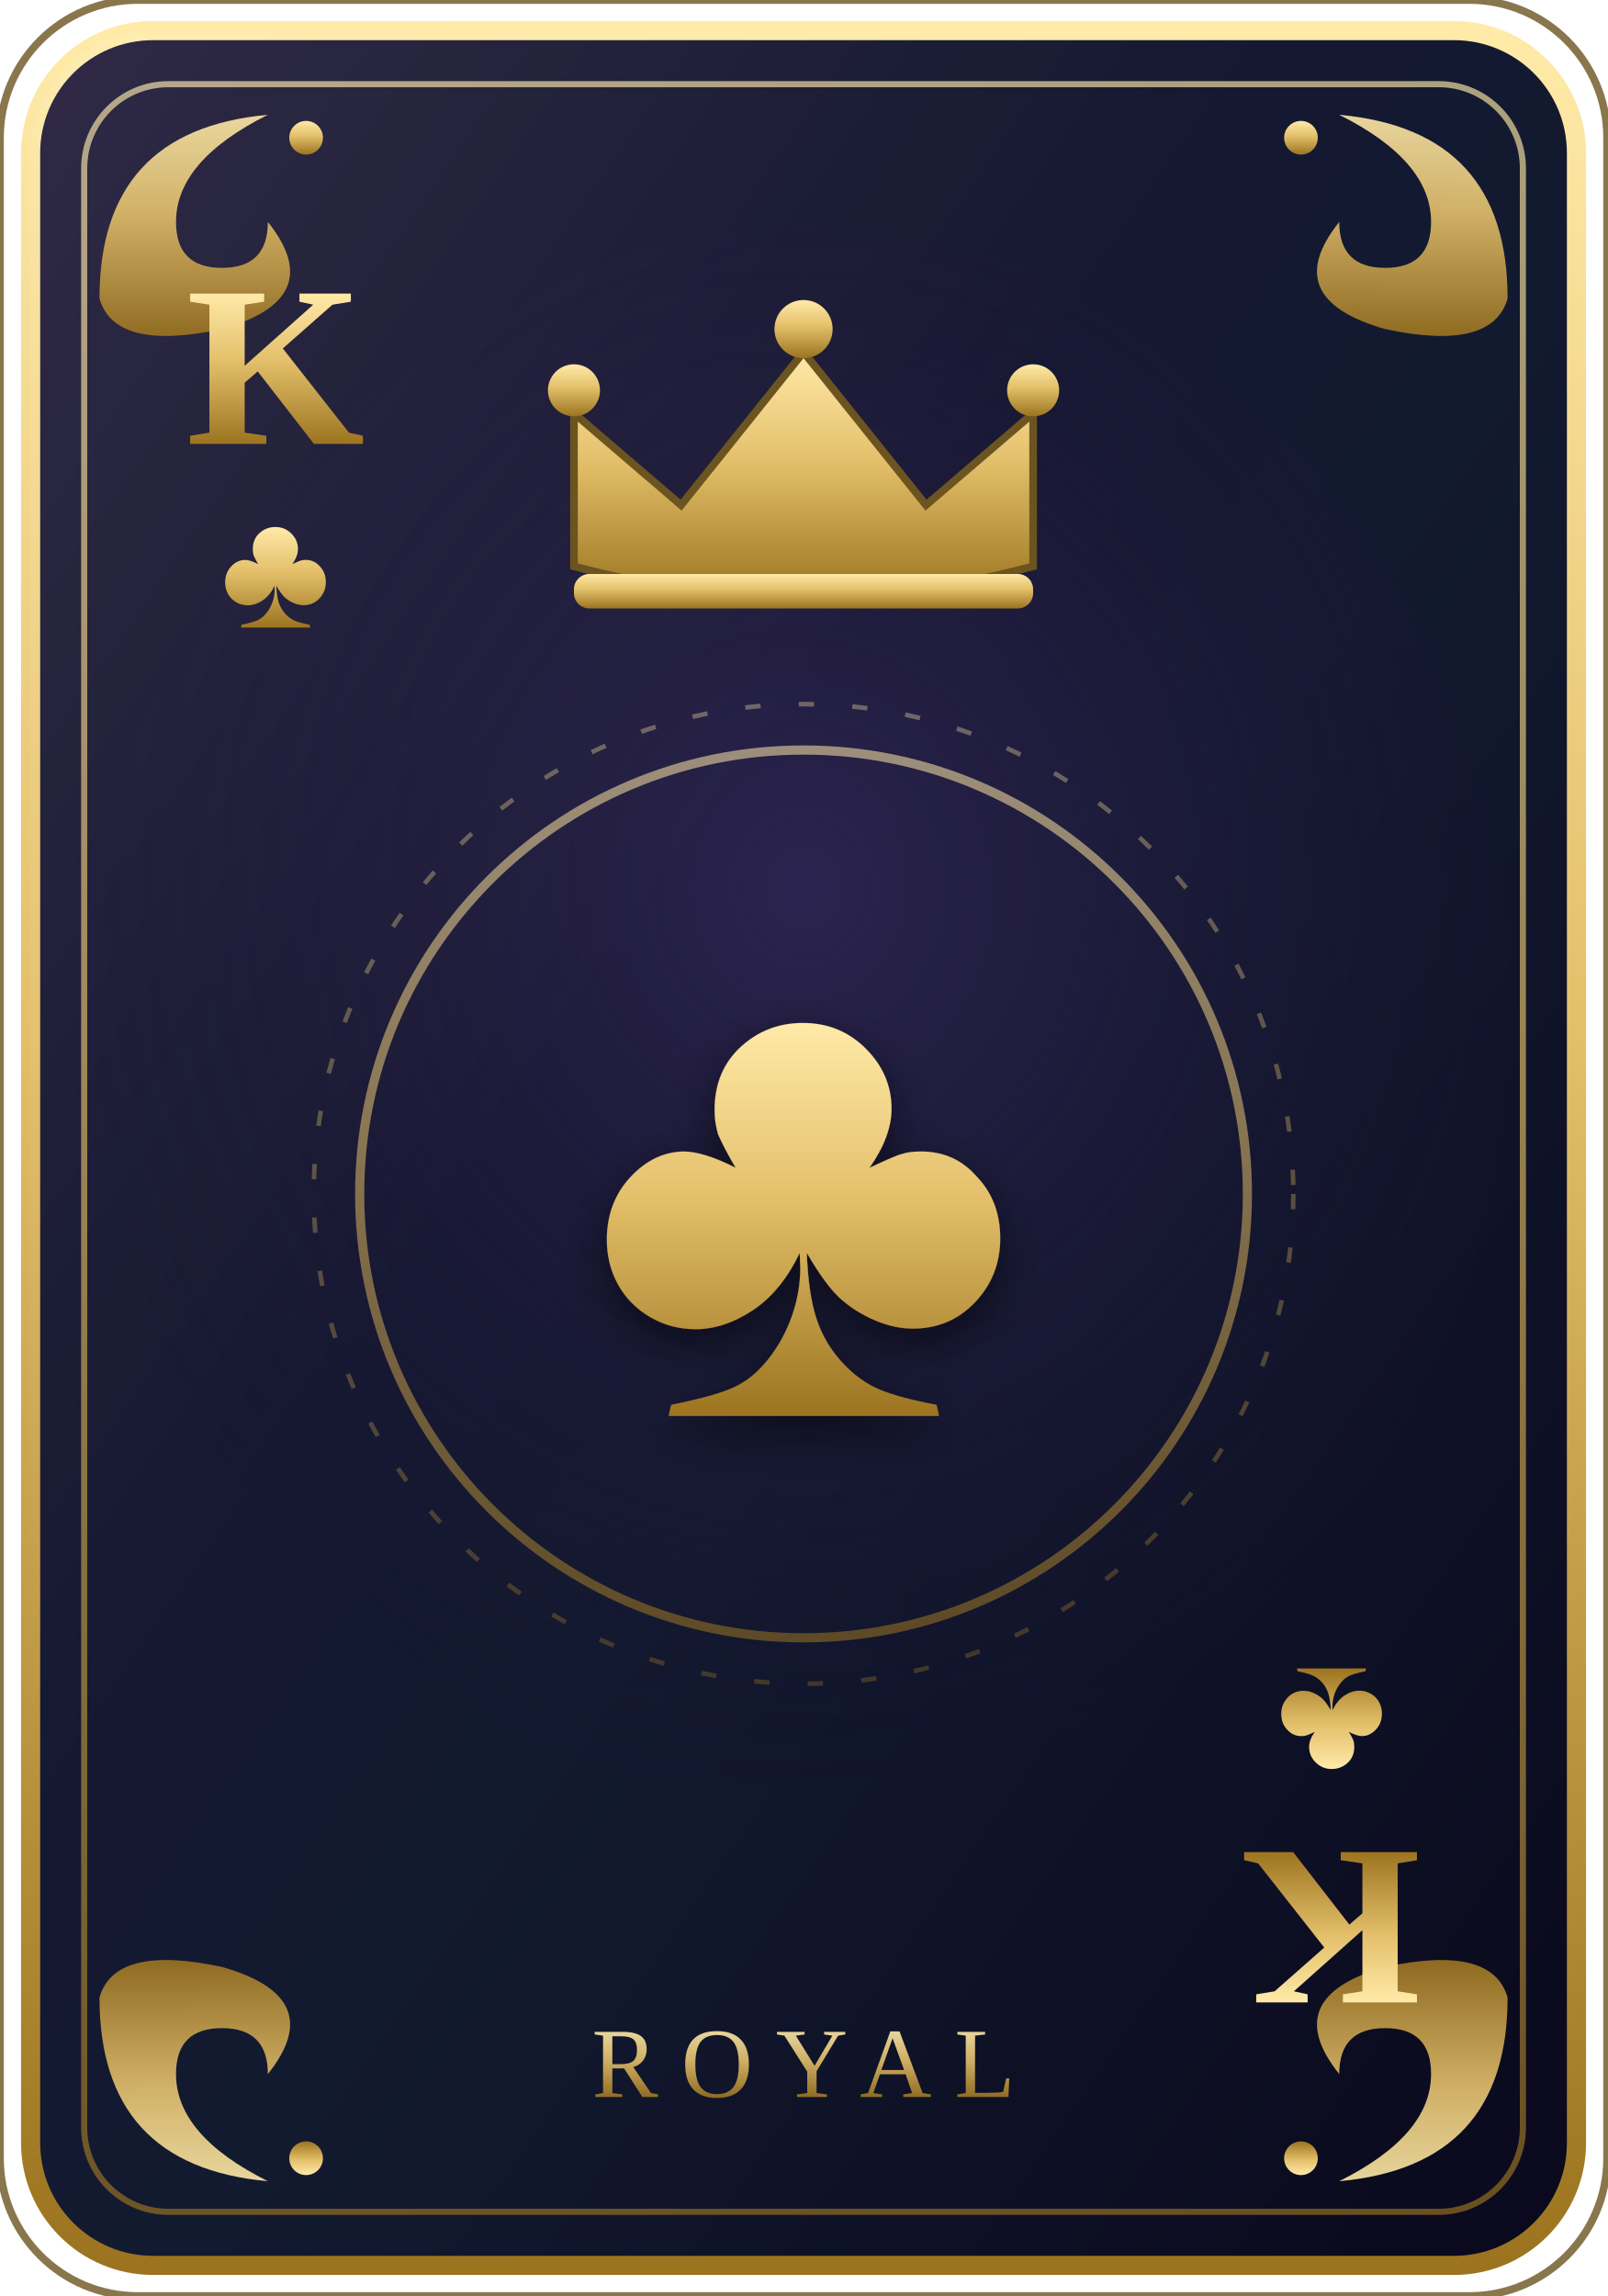
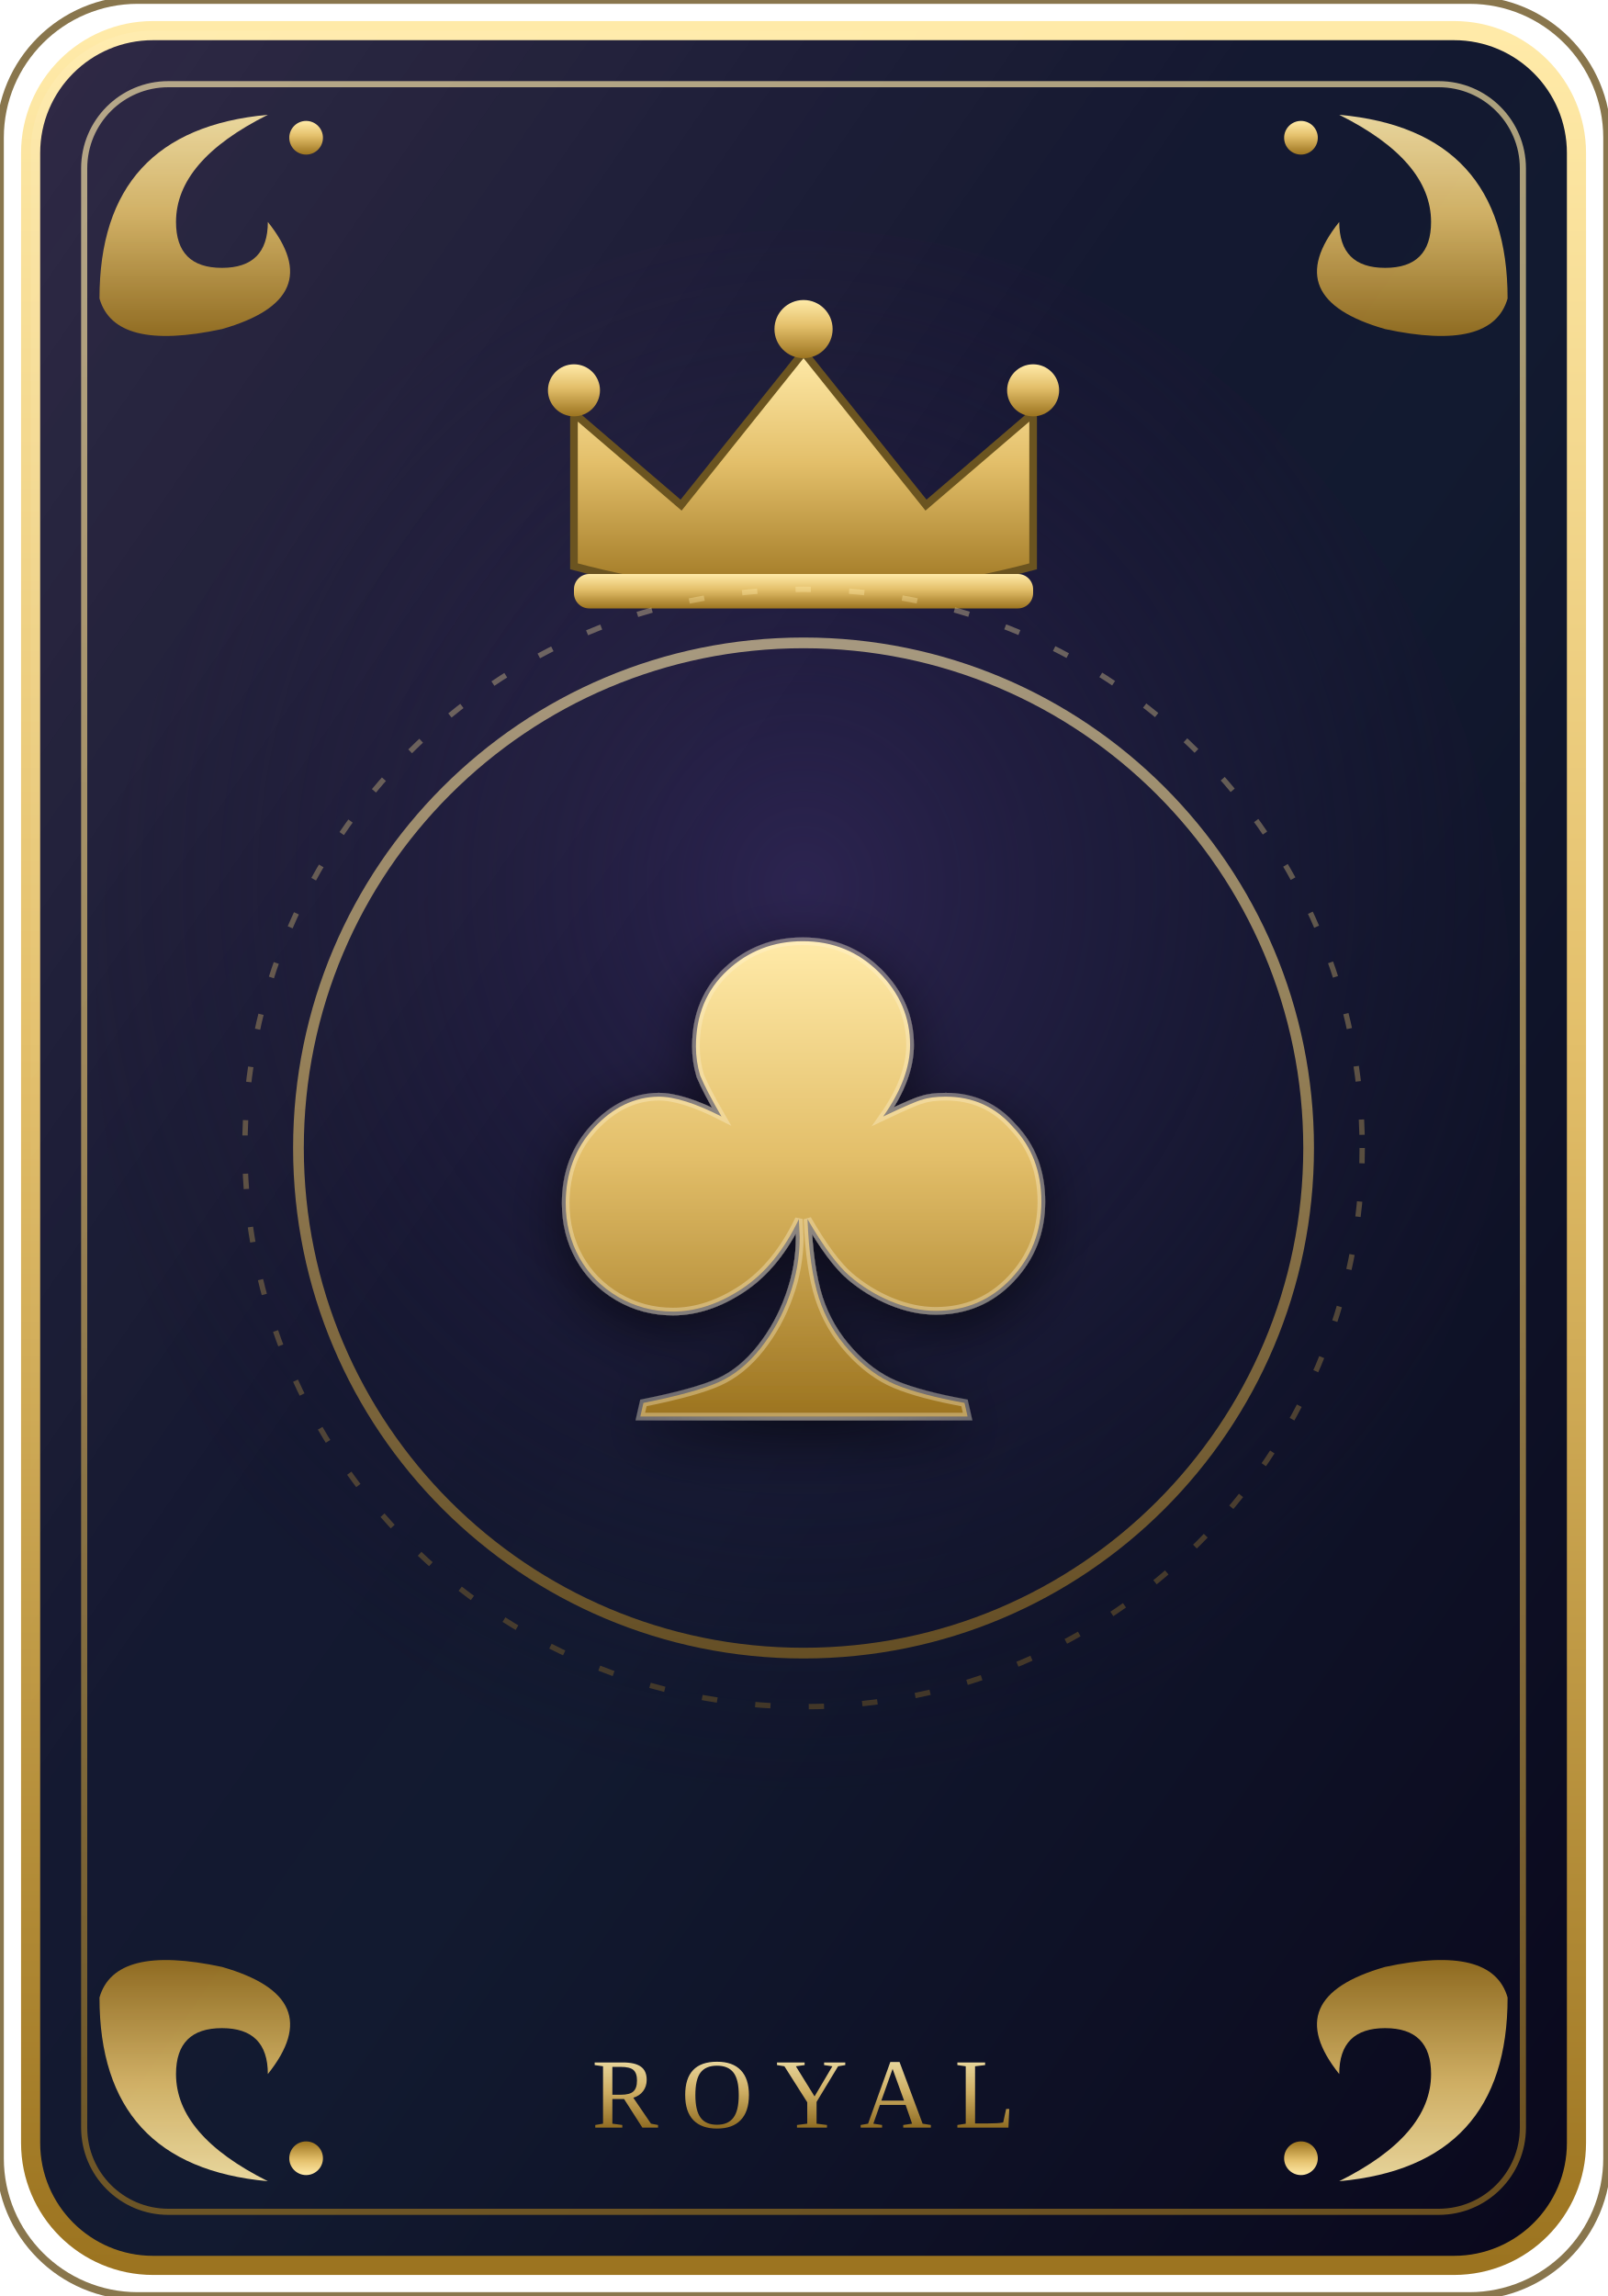
<svg xmlns="http://www.w3.org/2000/svg" viewBox="0 0 210 300">
  <defs>
    <linearGradient id="bg" x1="0" y1="0" x2="1" y2="1">
      <stop offset="0" stop-color="#1b1533" />
      <stop offset="0.55" stop-color="#121a30" />
      <stop offset="1" stop-color="#0a081c" />
    </linearGradient>
    <linearGradient id="gold" x1="0" y1="0" x2="0" y2="1">
      <stop offset="0" stop-color="#ffeaa8" />
      <stop offset="0.45" stop-color="#e3bf6a" />
      <stop offset="1" stop-color="#9c7420" />
    </linearGradient>
    <linearGradient id="ruby" x1="0" y1="0" x2="0" y2="1">
      <stop offset="0" stop-color="#ff9aa4" />
      <stop offset="0.45" stop-color="#e25563" />
      <stop offset="1" stop-color="#7e1522" />
    </linearGradient>
    <radialGradient id="glow" cx="0.5" cy="0.42" r="0.62">
      <stop offset="0" stop-color="#2c2450" />
      <stop offset="1" stop-color="rgba(20,16,40,0)" />
    </radialGradient>
    <linearGradient id="sheen" x1="0" y1="0" x2="1" y2="1">
      <stop offset="0" stop-color="rgba(255,255,255,0.09)" />
      <stop offset="0.4" stop-color="rgba(255,255,255,0)" />
    </linearGradient>
    <g id="flr">
      <path d="M0 26 Q0 4 22 2 Q10 8 10 16 Q10 22 16 22 Q22 22 22 16 Q30 26 16 30 Q2 33 0 26Z" fill="url(#gold)" opacity="0.9" />
      <circle cx="27" cy="5" r="2.2" fill="url(#gold)" />
    </g>
  </defs>
  <rect x="4" y="4" width="202" height="292" rx="16" fill="url(#bg)" stroke="url(#gold)" stroke-width="2.5" />
  <rect x="0" y="0" width="210" height="300" rx="18" fill="none" stroke="#6b5420" stroke-width="1" opacity="0.8" />
  <rect x="11" y="11" width="188" height="278" rx="11" fill="none" stroke="url(#gold)" stroke-width="0.8" opacity="0.65" />
  <ellipse cx="105" cy="132" rx="92.4" ry="102" fill="url(#glow)" />
  <rect x="4" y="4" width="202" height="292" rx="16" fill="url(#sheen)" />
  <use href="#flr" transform="translate(13,13)" />
  <use href="#flr" transform="translate(197,13) scale(-1,1)" />
  <use href="#flr" transform="translate(13,287) scale(1,-1)" />
  <use href="#flr" transform="translate(197,287) scale(-1,-1)" />
  <g transform="translate(105,62)" fill="url(#gold)">
    <path d="M-30 12 L-30 -8 L-16 4 L0 -16 L16 4 L30 -8 L30 12 Q0 20 -30 12Z" stroke="#6b5420" stroke-width="1" />
    <circle cx="-30" cy="-11" r="3.4" />
    <circle cx="0" cy="-19" r="3.8" />
    <circle cx="30" cy="-11" r="3.4" />
    <rect x="-30" y="13" width="60" height="4.5" rx="2" />
  </g>
-   <circle cx="105" cy="156" r="58" fill="none" stroke="url(#gold)" stroke-width="1.2" opacity="0.55" />
-   <circle cx="105" cy="156" r="64" fill="none" stroke="url(#gold)" stroke-width="0.6" opacity="0.35" stroke-dasharray="2 5" />
-   <text x="105" y="156" font-size="86" text-anchor="middle" dominant-baseline="central" fill="url(#gold)" style="filter:drop-shadow(0 2px 3px rgba(0,0,0,0.55))">♣</text>
-   <text x="105" y="274" font-size="13" text-anchor="middle" fill="url(#gold)" opacity="0.9" font-family="Georgia, 'Times New Roman', serif" letter-spacing="3">ROYAL</text>
-   <g transform="translate(36,58)" text-anchor="middle">
-     <text y="0" font-size="30" font-weight="bold" font-family="Georgia, 'Times New Roman', serif" fill="url(#gold)">K</text>
-     <text y="24" font-size="22" fill="url(#gold)">♣</text>
-   </g>
-   <g transform="translate(174,242) rotate(180)" text-anchor="middle">
-     <text y="0" font-size="30" font-weight="bold" font-family="Georgia, 'Times New Roman', serif" fill="url(#gold)">K</text>
-     <text y="24" font-size="22" fill="url(#gold)">♣</text>
-   </g>
+   <circle cx="105" cy="150" r="66" fill="none" stroke="url(#gold)" stroke-width="1.4" opacity="0.6" />
+   <circle cx="105" cy="150" r="73" fill="none" stroke="url(#gold)" stroke-width="0.7" opacity="0.35" stroke-dasharray="2 5" />
+   <text x="105" y="150" font-size="104" text-anchor="middle" dominant-baseline="central" fill="url(#gold)" stroke="rgba(255,244,214,0.35)" stroke-width="1" style="filter:drop-shadow(0 2px 4px rgba(0,0,0,0.6))">♣</text>
+   <text x="105" y="278" font-size="13" text-anchor="middle" fill="url(#gold)" opacity="0.9" font-family="Georgia, 'Times New Roman', serif" letter-spacing="3">ROYAL</text>
</svg>
